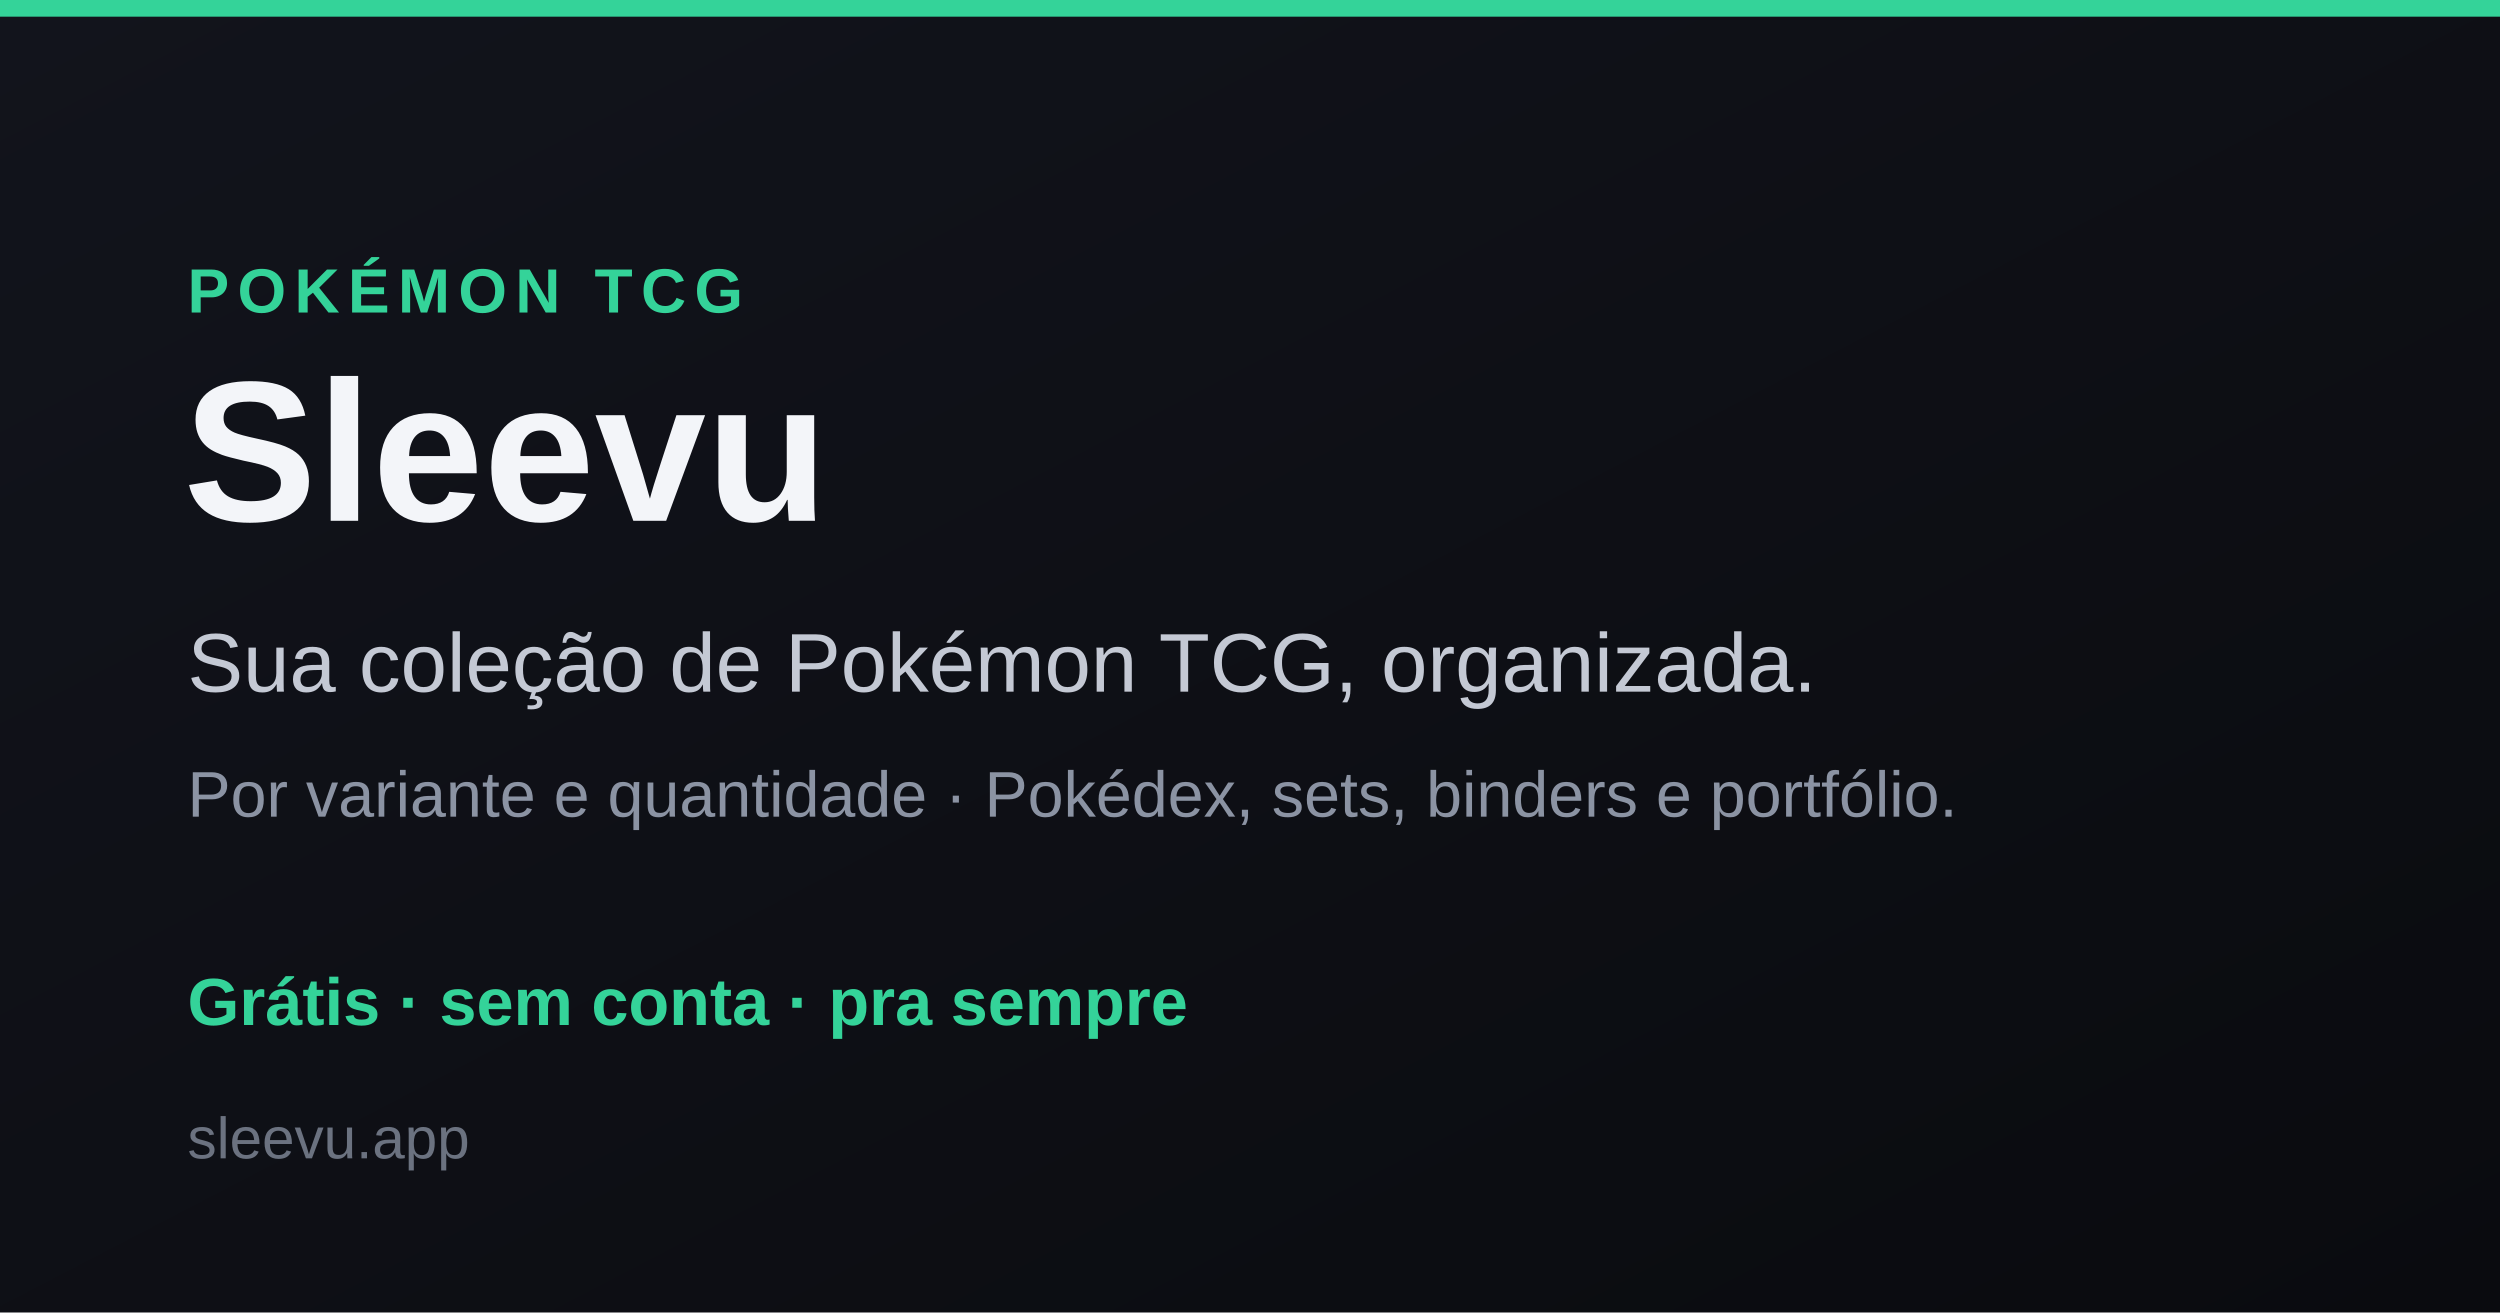
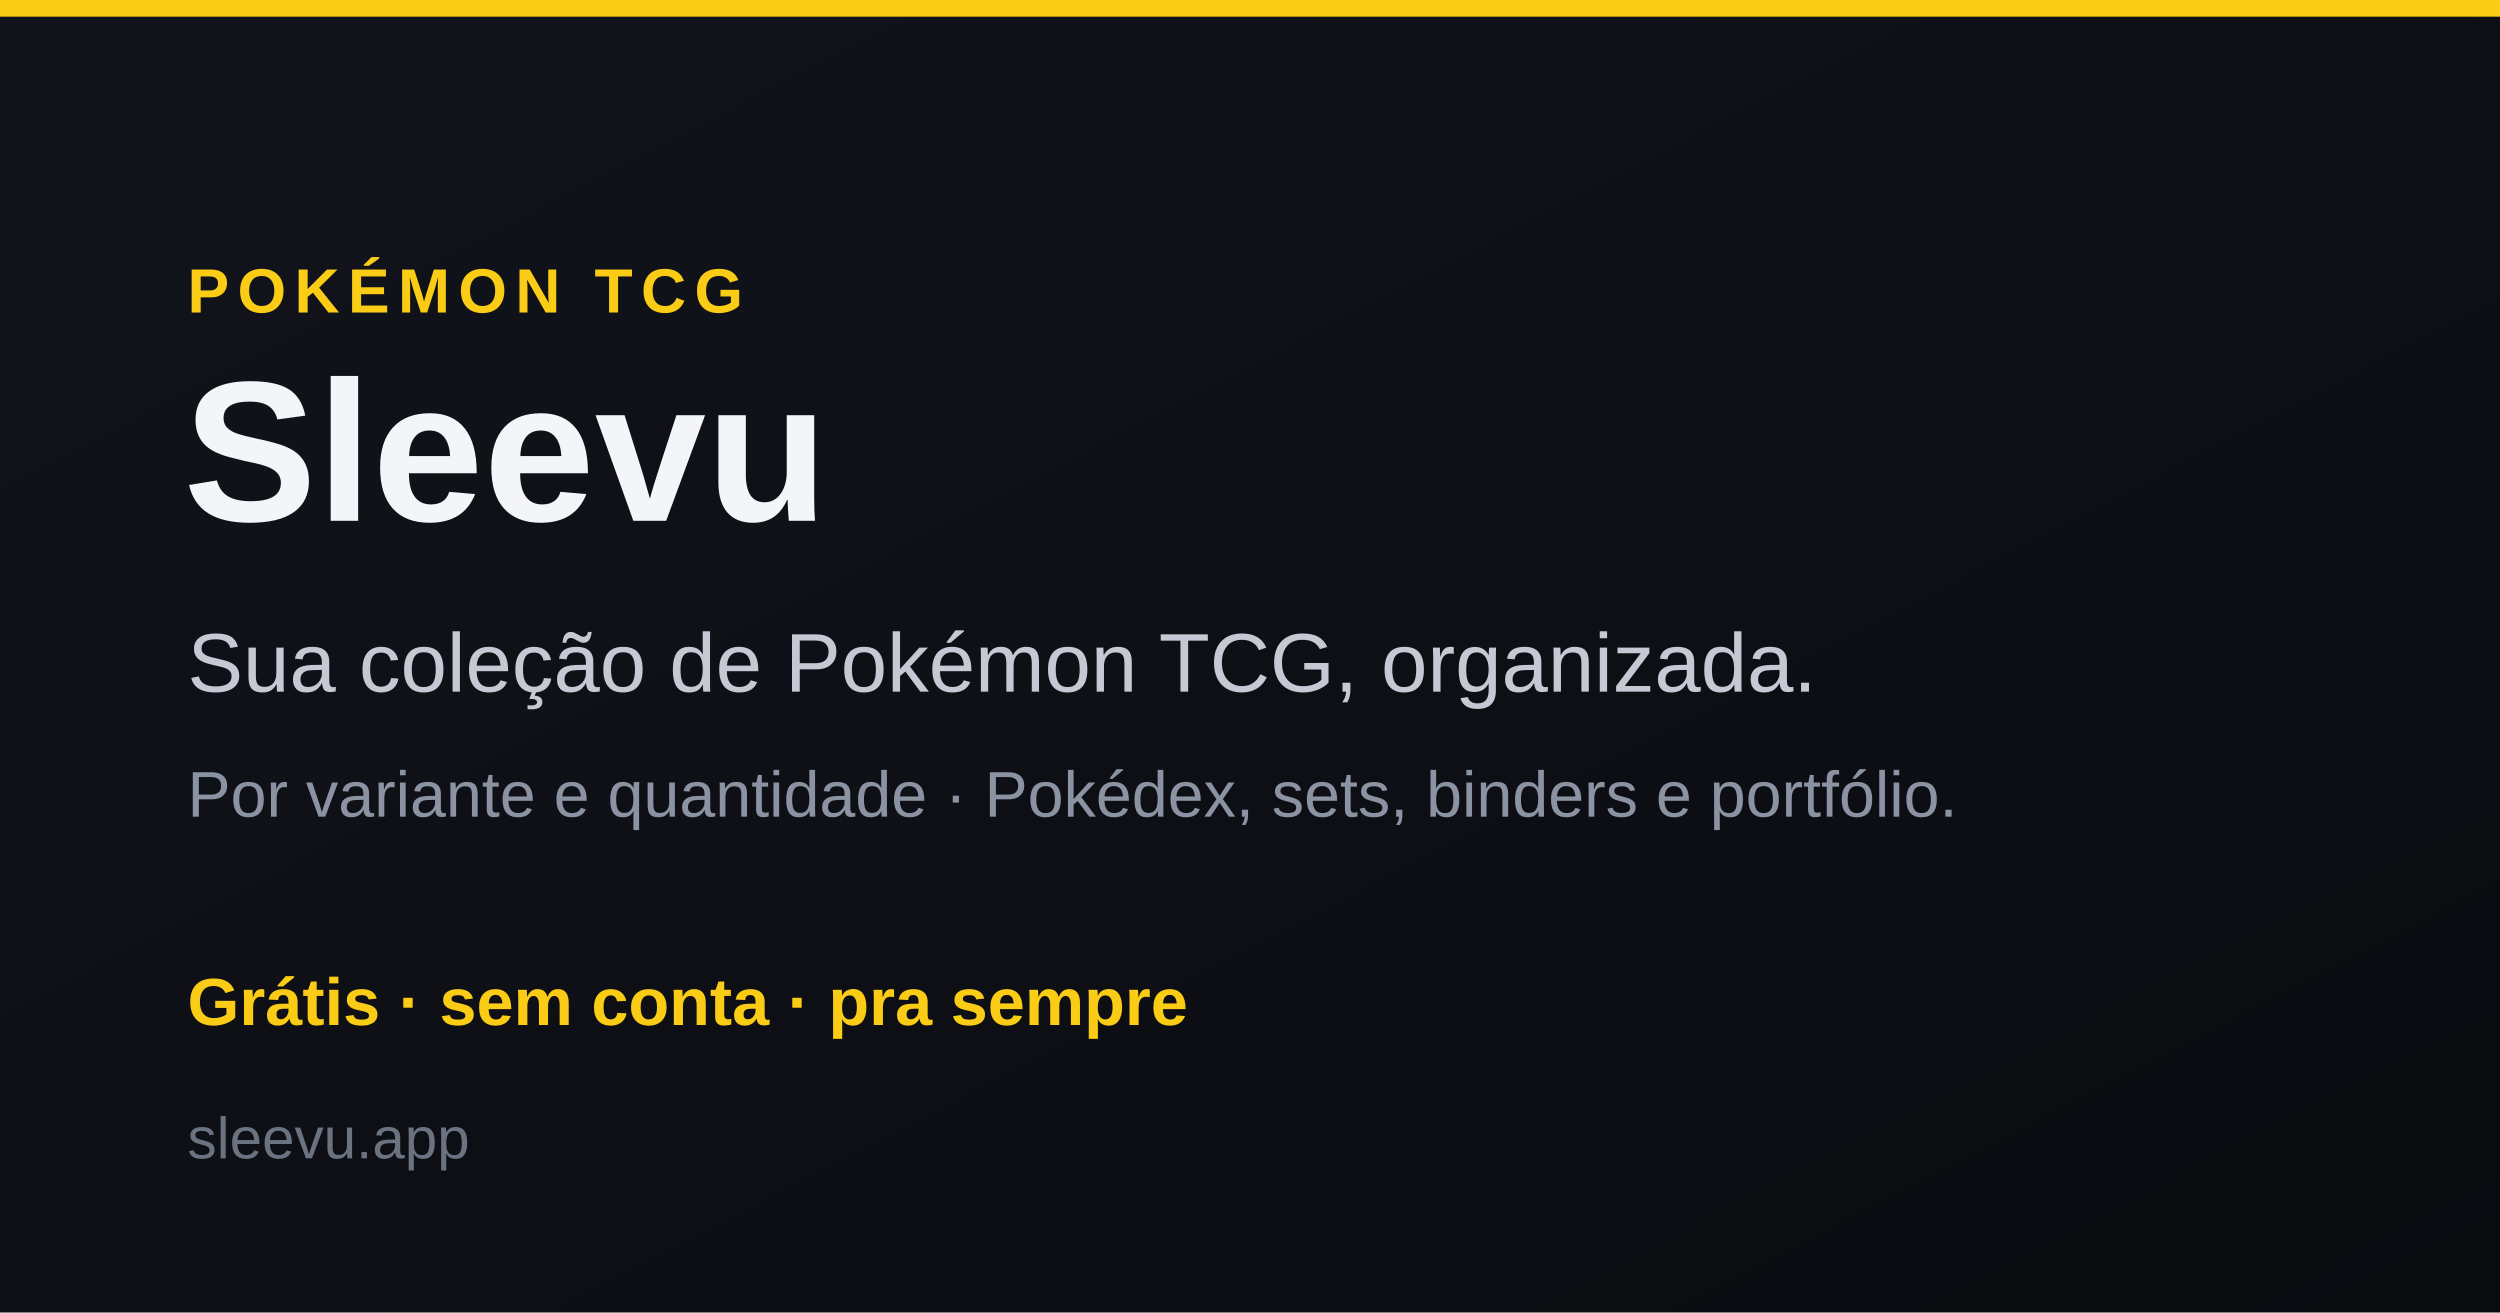
<svg xmlns="http://www.w3.org/2000/svg" width="1200" height="630" viewBox="0 0 1200 630" font-family="'Segoe UI', system-ui, -apple-system, Arial, sans-serif">
  <defs>
    <linearGradient id="bg" x1="0" y1="0" x2="1" y2="1">
      <stop offset="0" stop-color="#12141c" />
      <stop offset="1" stop-color="#0a0b0f" />
    </linearGradient>
  </defs>
  <rect width="1200" height="630" fill="url(#bg)" />
-   <rect width="1200" height="8" fill="#34d399" />
-   <text x="90" y="150" fill="#34d399" font-size="30" font-weight="700" letter-spacing="4">POKÉMON TCG</text>
+   <rect width="1200" height="8" fill="#facc15" />
+   <text x="90" y="150" fill="#facc15" font-size="30" font-weight="700" letter-spacing="4">POKÉMON TCG</text>
  <text x="88" y="250" fill="#f3f5f9" font-size="96" font-weight="800">Sleevu</text>
  <text x="90" y="332" fill="#c4c9d4" font-size="40">Sua coleção de Pokémon TCG, organizada.</text>
  <text x="90" y="392" fill="#8b93a3" font-size="31">Por variante e quantidade · Pokédex, sets, binders e portfólio.</text>
-   <text x="90" y="492" fill="#34d399" font-size="32" font-weight="700">Grátis · sem conta · pra sempre</text>
+   <text x="90" y="492" fill="#facc15" font-size="32" font-weight="700">Grátis · sem conta · pra sempre</text>
  <text x="90" y="556" fill="#6b7280" font-size="28">sleevu.app</text>
</svg>
